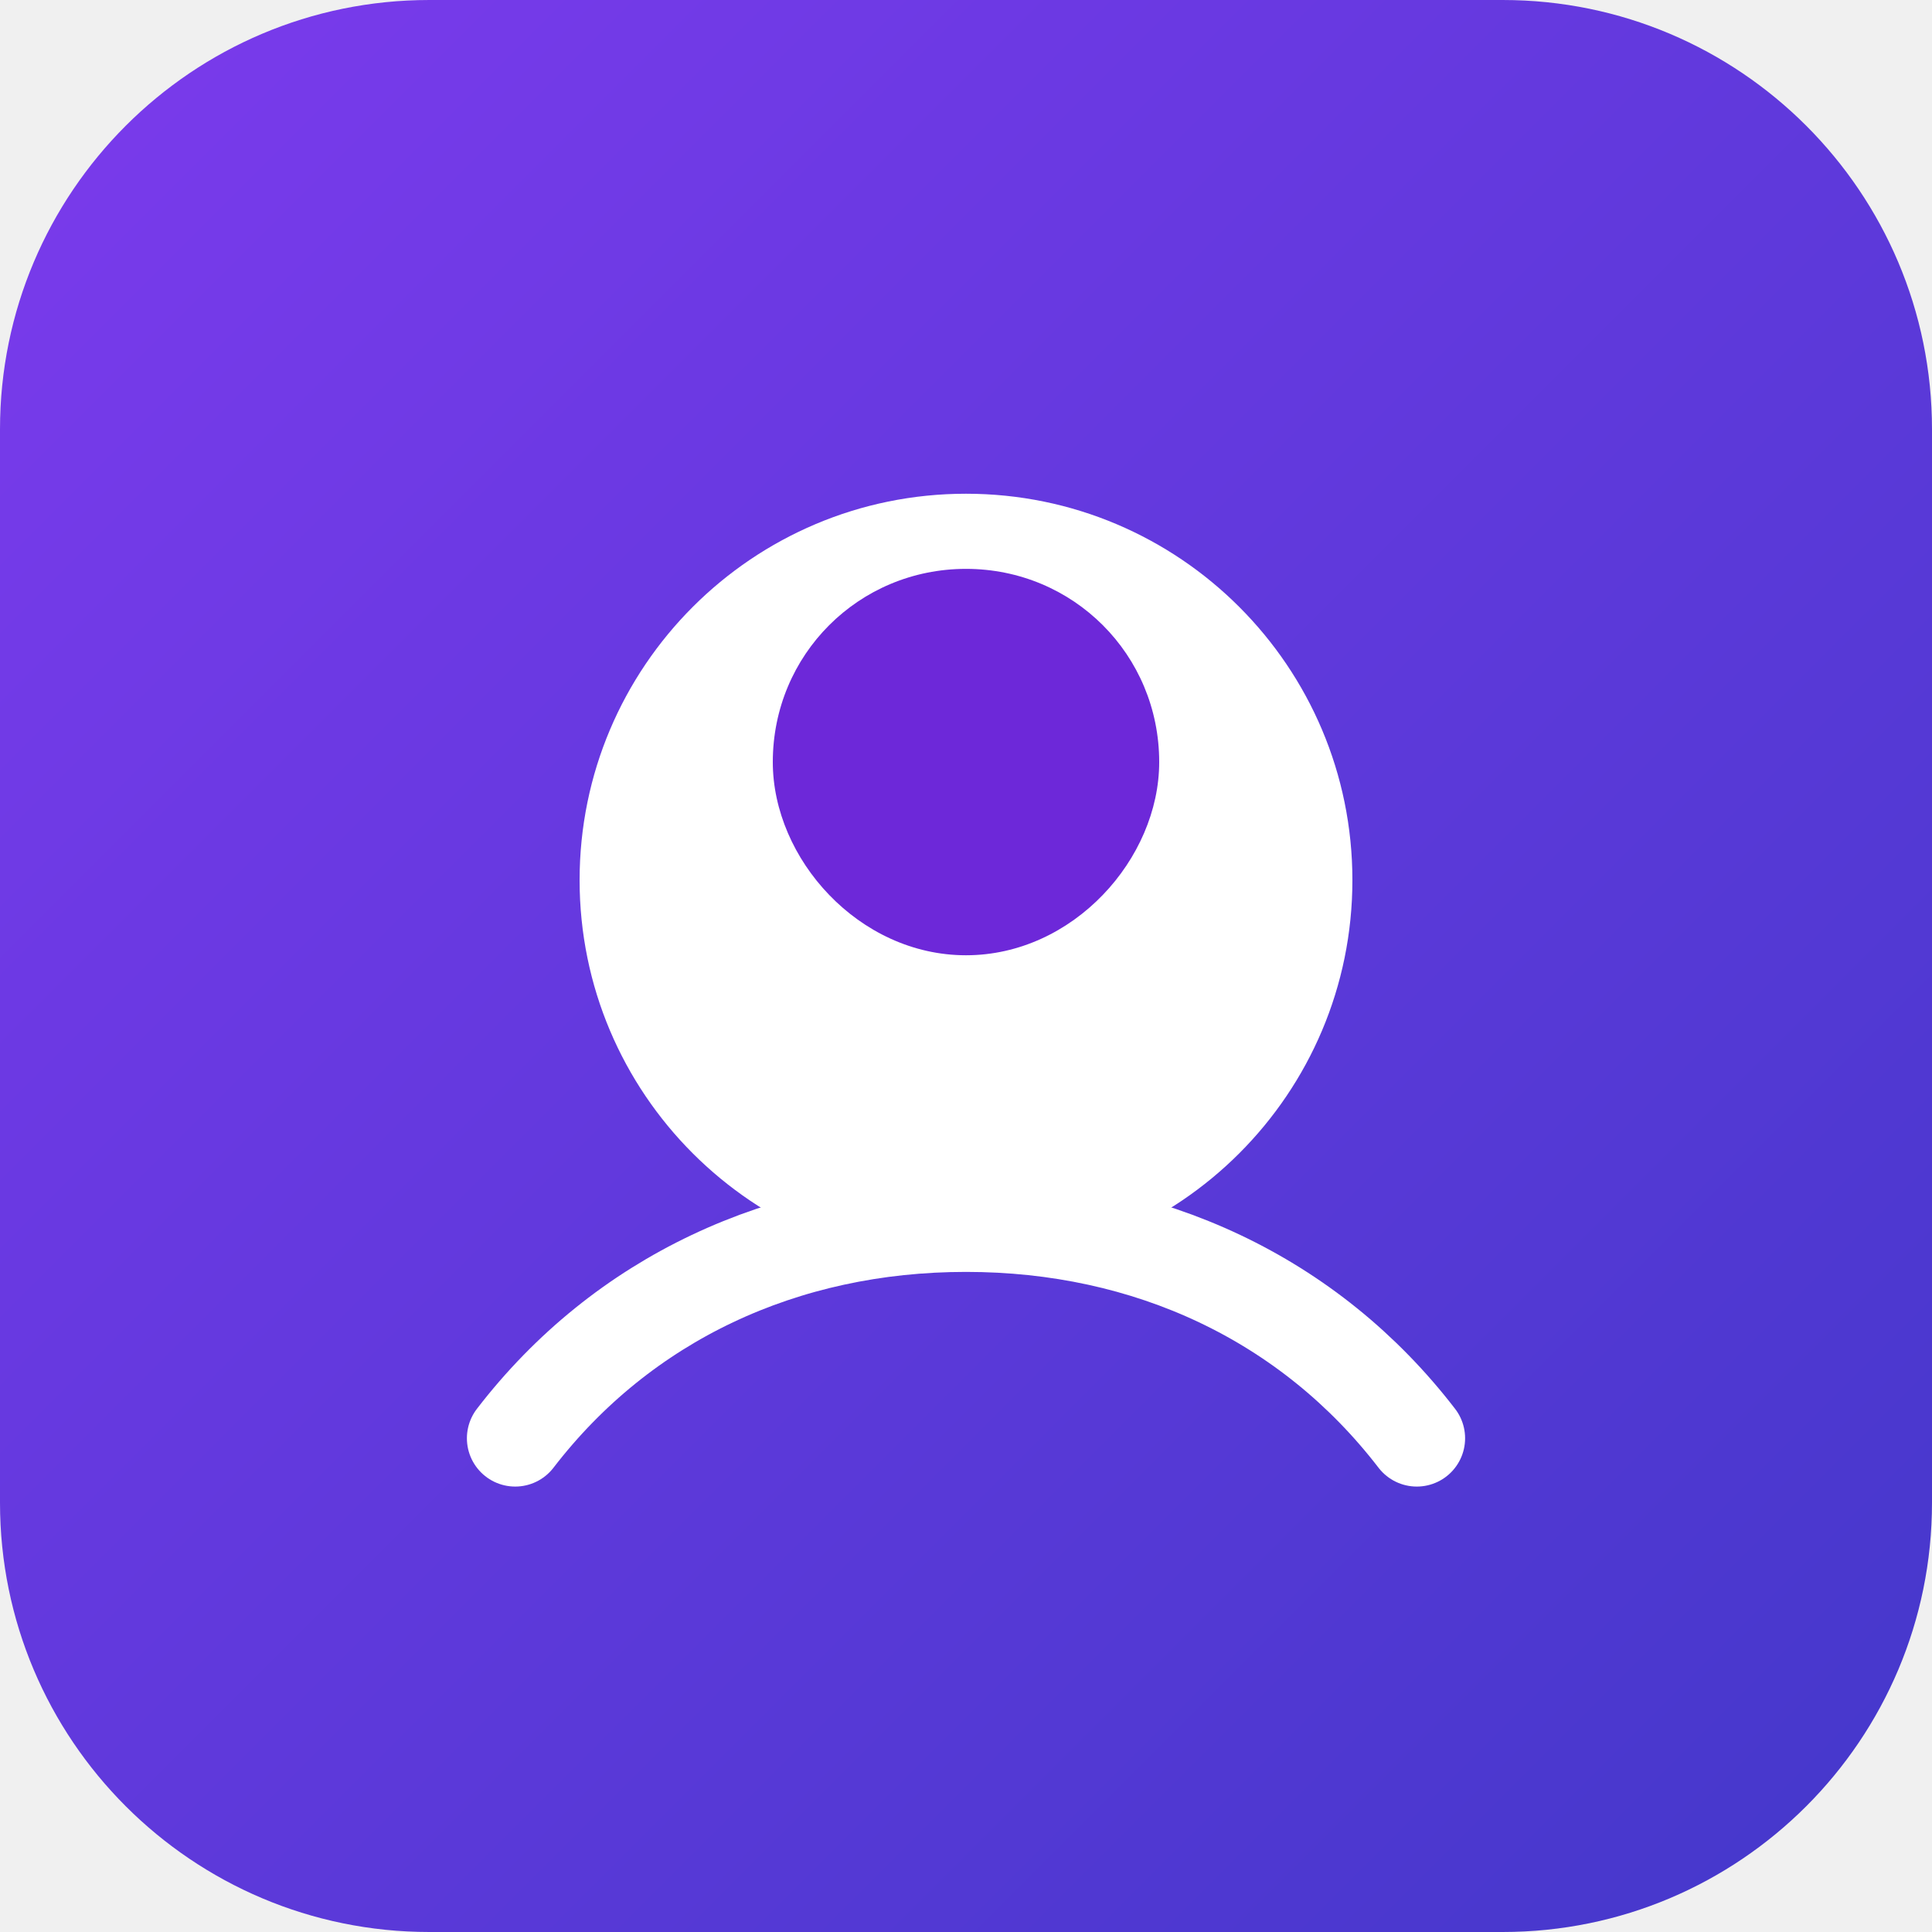
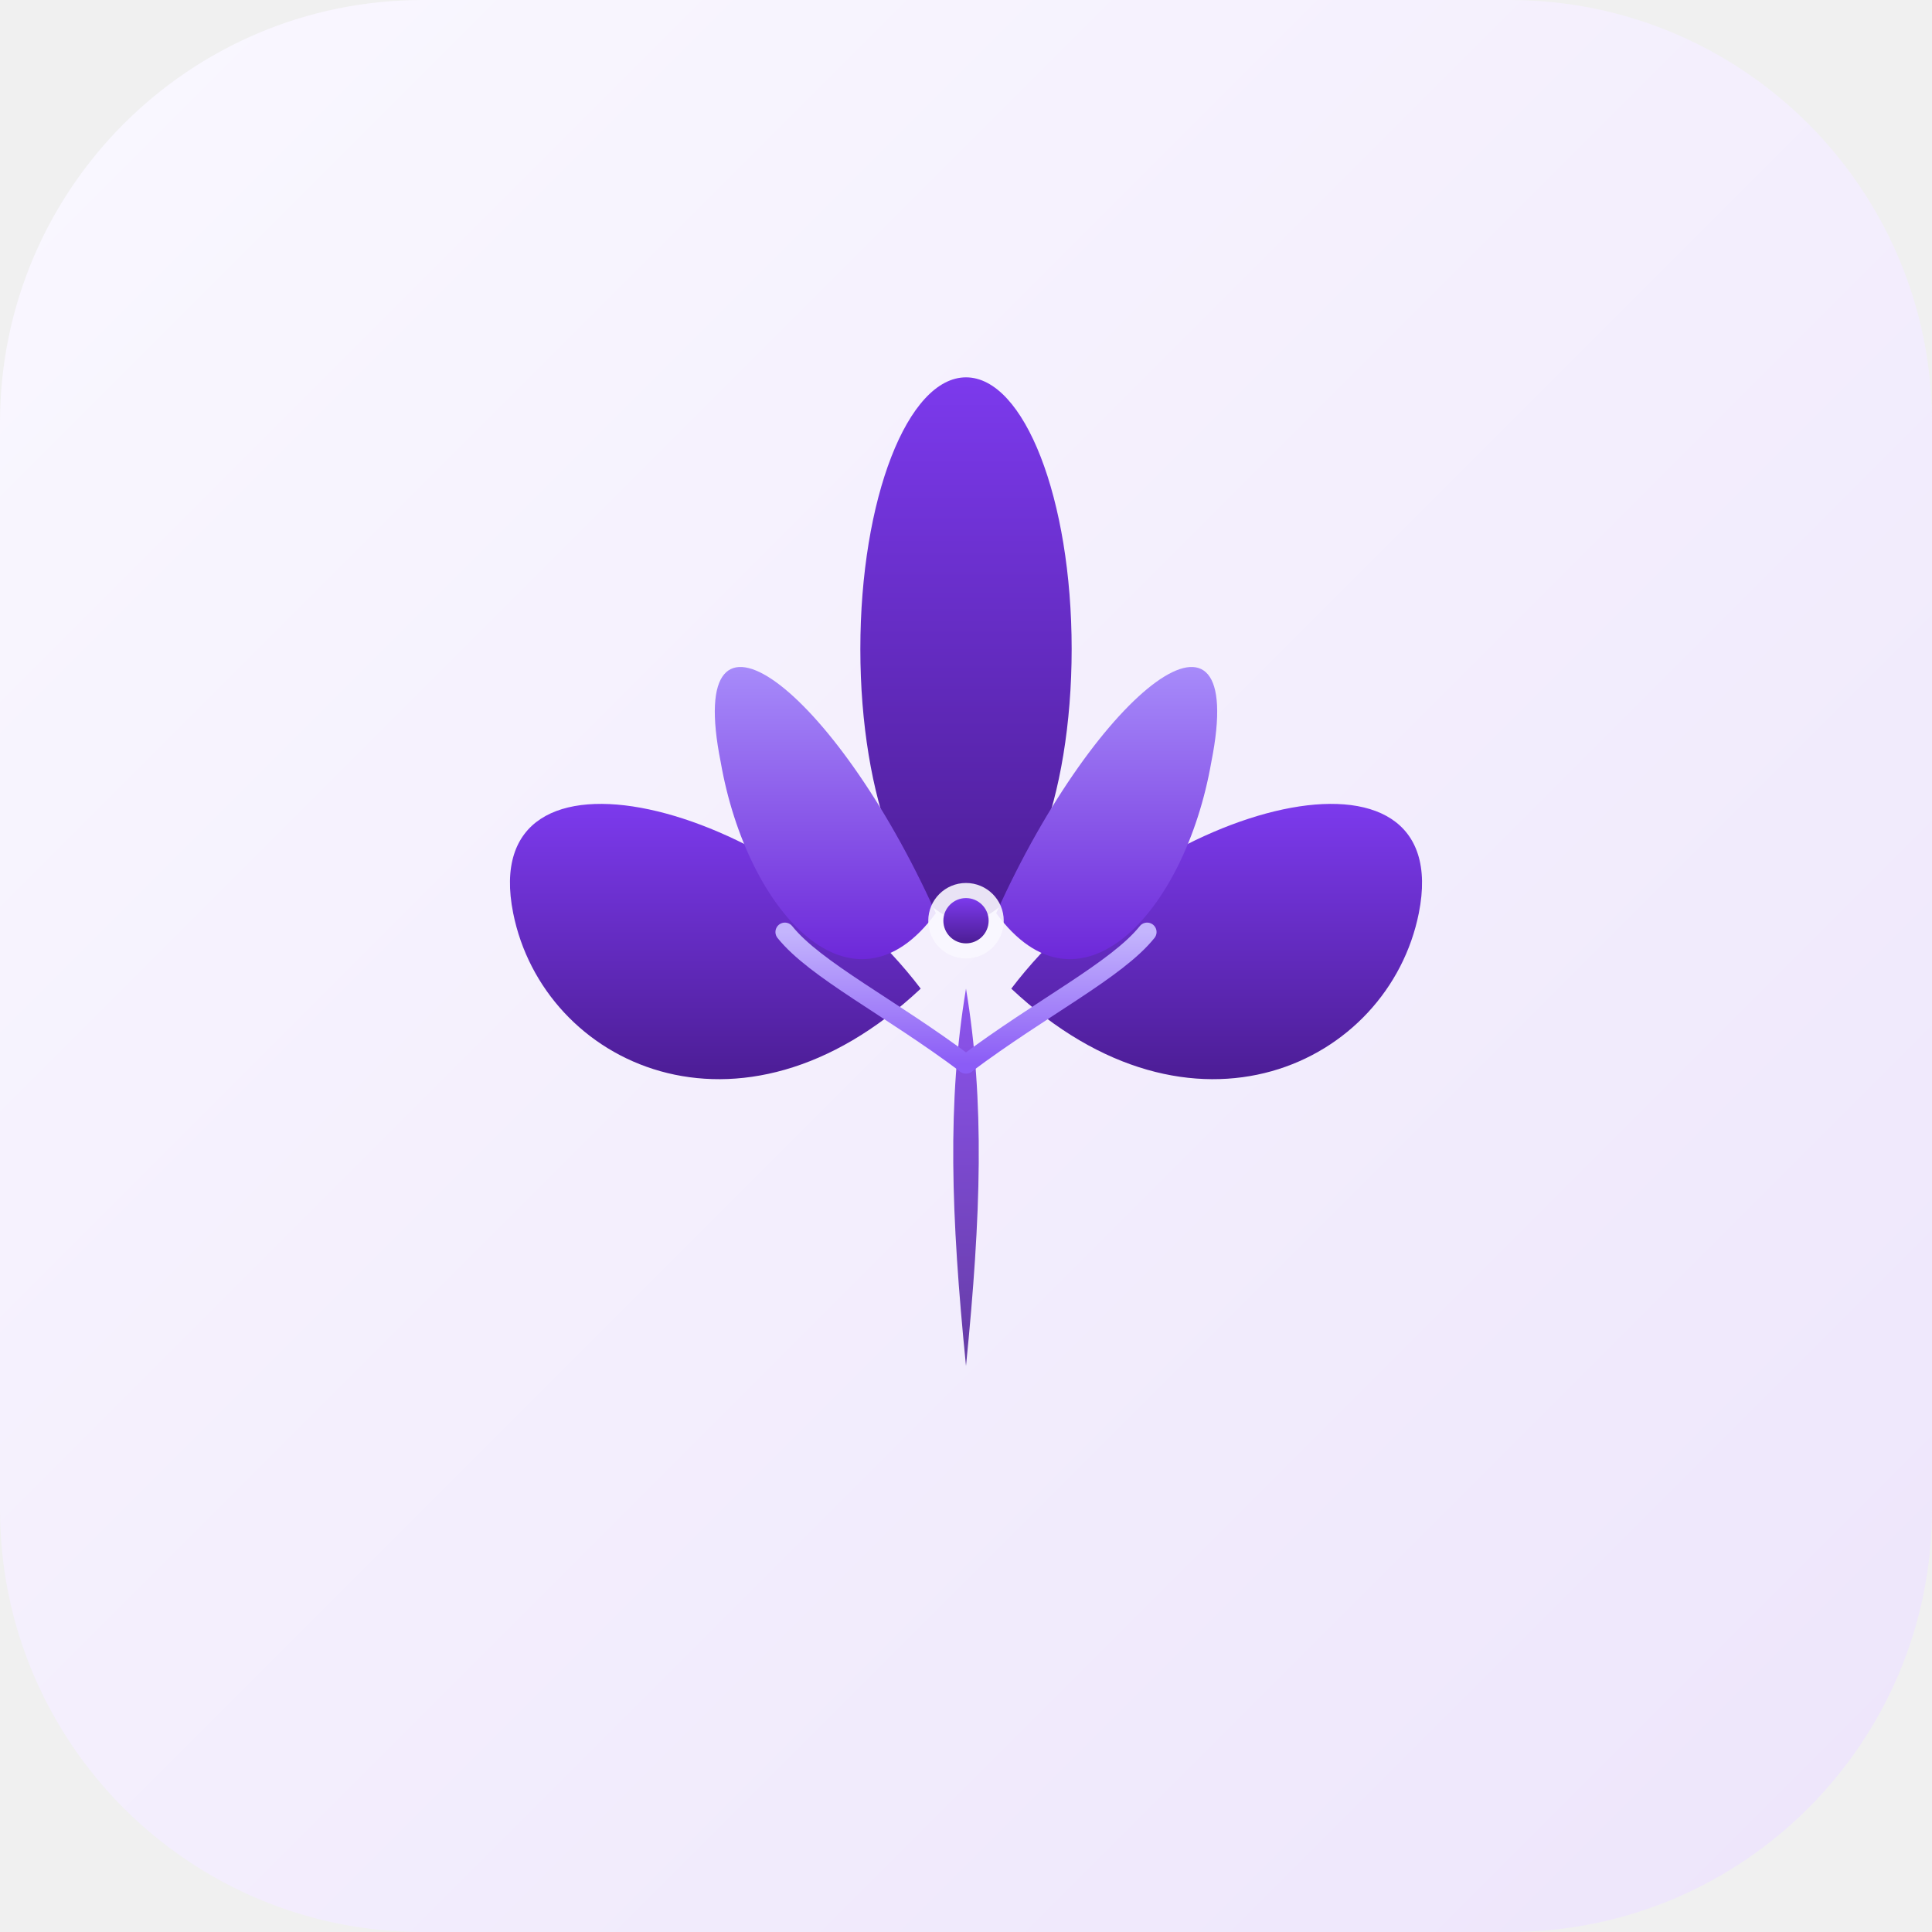
- <svg xmlns="http://www.w3.org/2000/svg" viewBox="0 0 180 180">
+ <svg xmlns="http://www.w3.org/2000/svg" viewBox="0 0 512 512" width="180" height="180">
  <defs>
-     <linearGradient id="g" x1="0" y1="0" x2="1" y2="1">
+     <linearGradient id="bg" x1="0" y1="0" x2="1" y2="1">
+       <stop offset="0%" stop-color="#faf8ff" />
+       <stop offset="100%" stop-color="#ede5fb" />
+     </linearGradient>
+     <linearGradient id="petalDark" x1="0" y1="0" x2="0" y2="1">
      <stop offset="0%" stop-color="#7c3aed" />
-       <stop offset="100%" stop-color="#4338ca" />
+       <stop offset="100%" stop-color="#4c1d95" />
+     </linearGradient>
+     <linearGradient id="petalMid" x1="0" y1="0" x2="0" y2="1">
+       <stop offset="0%" stop-color="#a78bfa" />
+       <stop offset="100%" stop-color="#6d28d9" />
+     </linearGradient>
+     <linearGradient id="petalLight" x1="0" y1="0" x2="0" y2="1">
+       <stop offset="0%" stop-color="#c4b5fd" />
+       <stop offset="100%" stop-color="#8b5cf6" />
    </linearGradient>
  </defs>
-   <rect width="180" height="180" rx="40" fill="url(#g)" />
-   <circle cx="90" cy="82" r="36" fill="#fff" />
-   <path d="M48 134c10-13 25-20 42-20s32 7 42 20" fill="none" stroke="#fff" stroke-width="9" stroke-linecap="round" />
-   <path d="M90 53c-10 0-18 8-18 18 0 9 8 18 18 18s18-9 18-18c0-10-8-18-18-18z" fill="#6d28d9" />
+   <rect width="512" height="512" rx="112" fill="url(#bg)" />
+   <g transform="translate(256,252)">
+     <ellipse cx="0" cy="-80" rx="28" ry="72" fill="url(#petalDark)" />
+     <path d="M-12,10 C-50,-40 -130,-60 -120,-10 C-112,30 -60,55 -12,10Z" fill="url(#petalDark)" />
+     <path d="M12,10 C50,-40 130,-60 120,-10 C112,30 60,55 12,10Z" fill="url(#petalDark)" />
+     <path d="M-8,-10 C-35,-70 -75,-100 -65,-50 C-58,-10 -30,20 -8,-10Z" fill="url(#petalMid)" />
+     <path d="M8,-10 C35,-70 75,-100 65,-50 C58,-10 30,20 8,-10Z" fill="url(#petalMid)" />
+     <path d="M0,10 C-5,40 -4,70 0,110 C4,70 5,40 0,10Z" fill="url(#petalDark)" opacity="0.85" />
+     <path d="M0,30 C-20,15 -40,5 -48,-5" fill="none" stroke="url(#petalLight)" stroke-width="5" stroke-linecap="round" />
+     <path d="M0,30 C20,15 40,5 48,-5" fill="none" stroke="url(#petalLight)" stroke-width="5" stroke-linecap="round" />
+     <circle cx="0" cy="-8" r="10" fill="#faf8ff" opacity="0.9" />
+     <circle cx="0" cy="-8" r="6" fill="url(#petalDark)" />
+   </g>
</svg>
